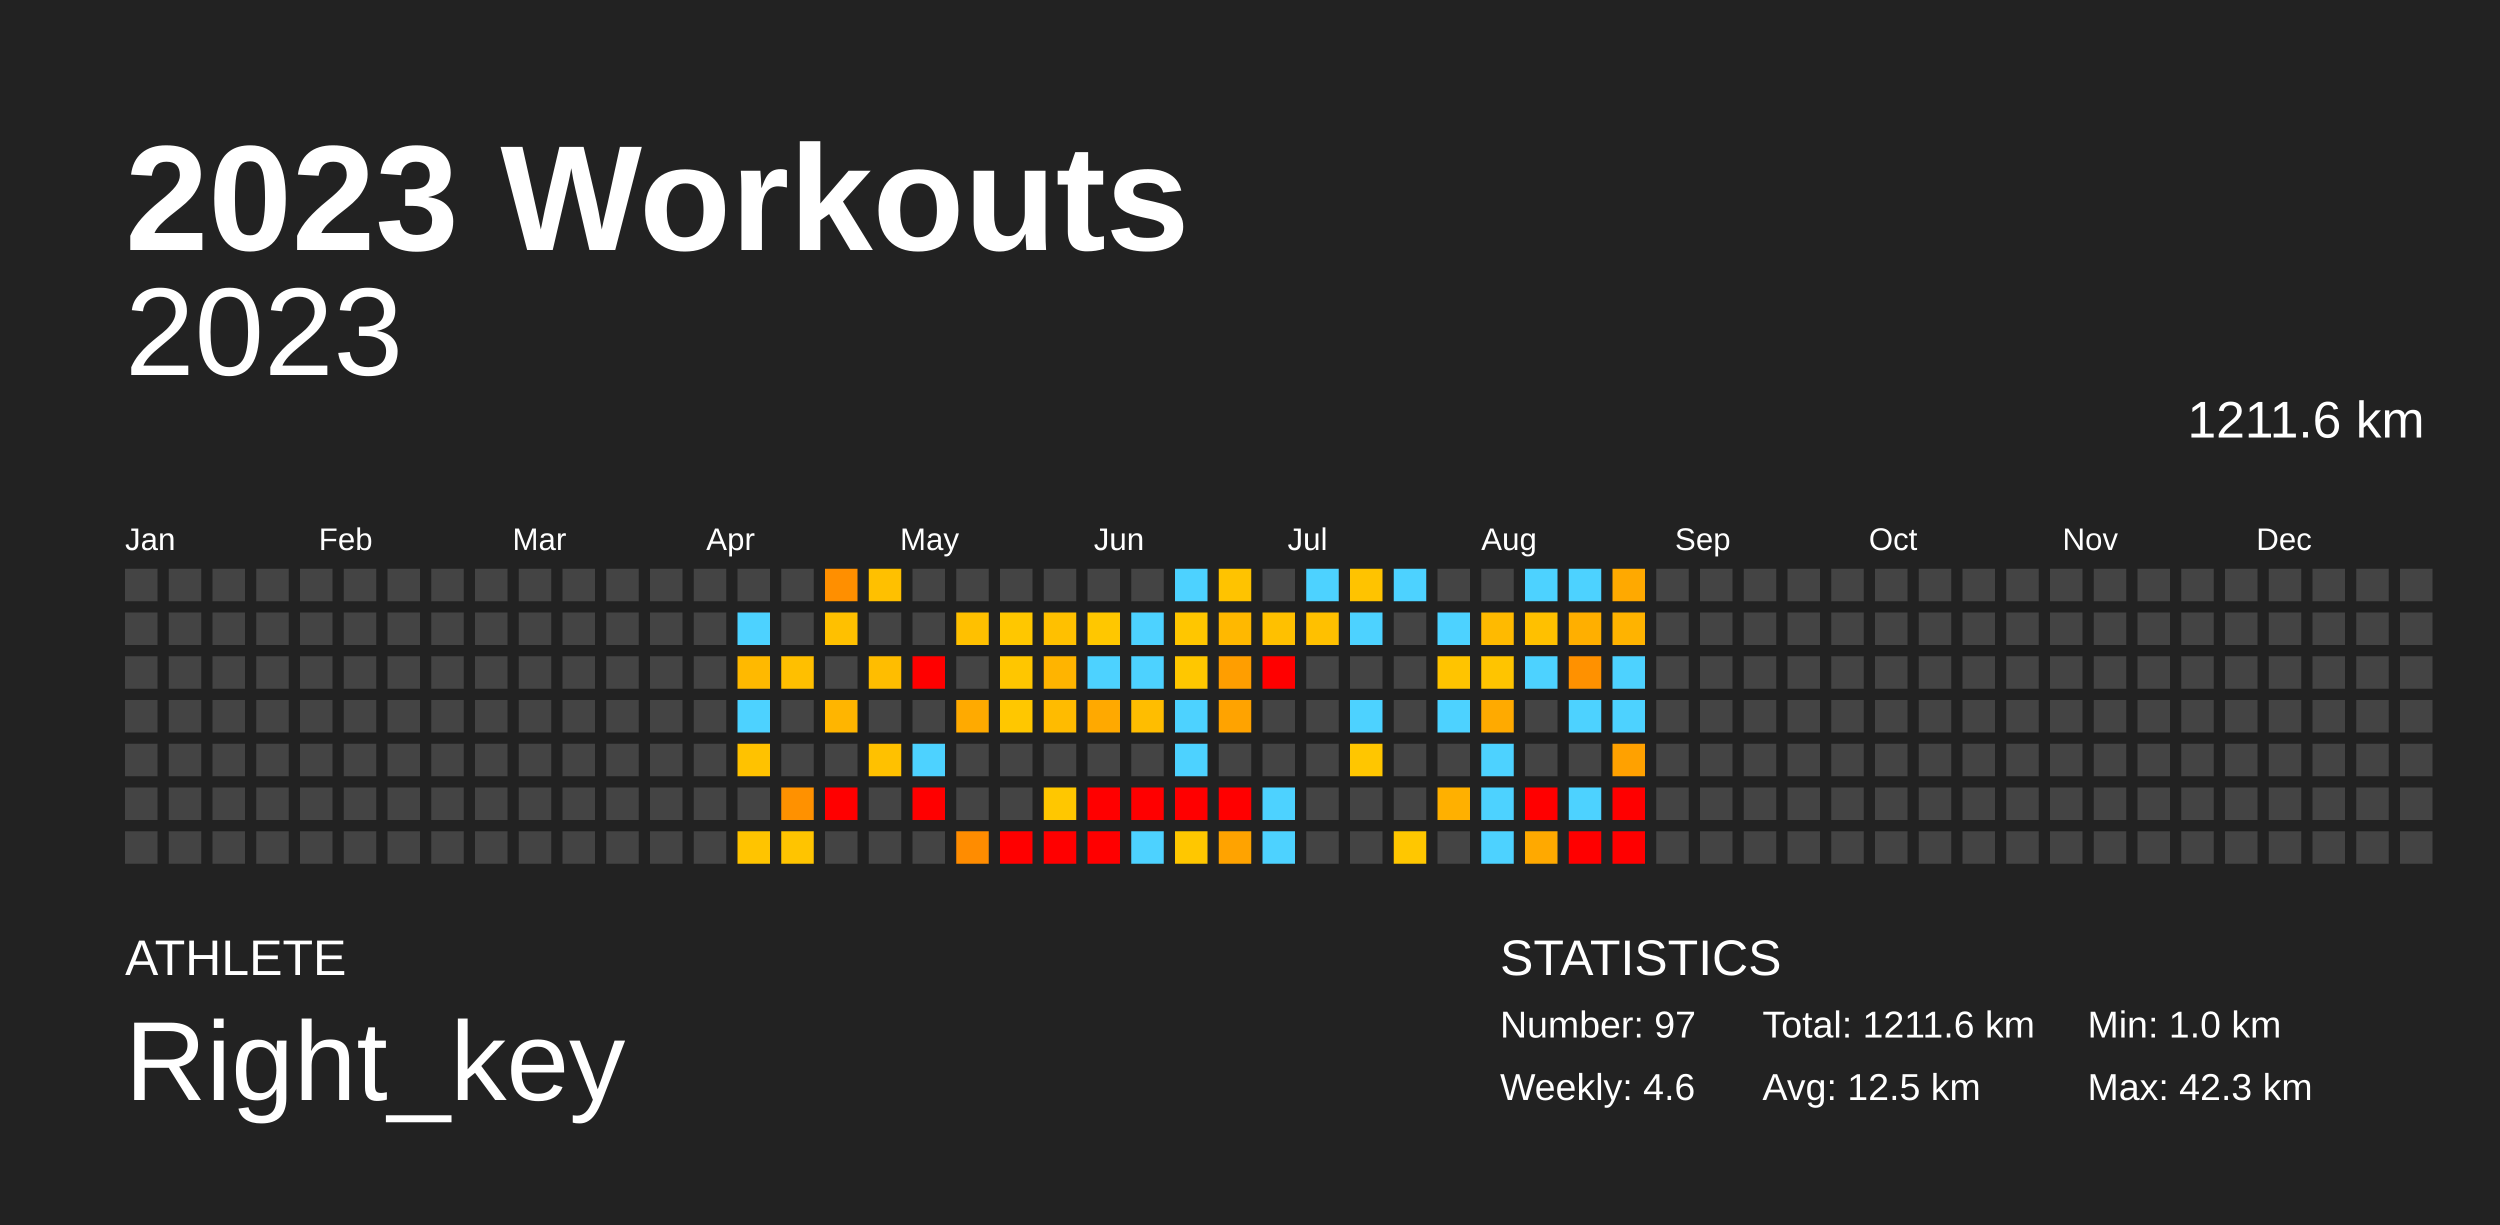
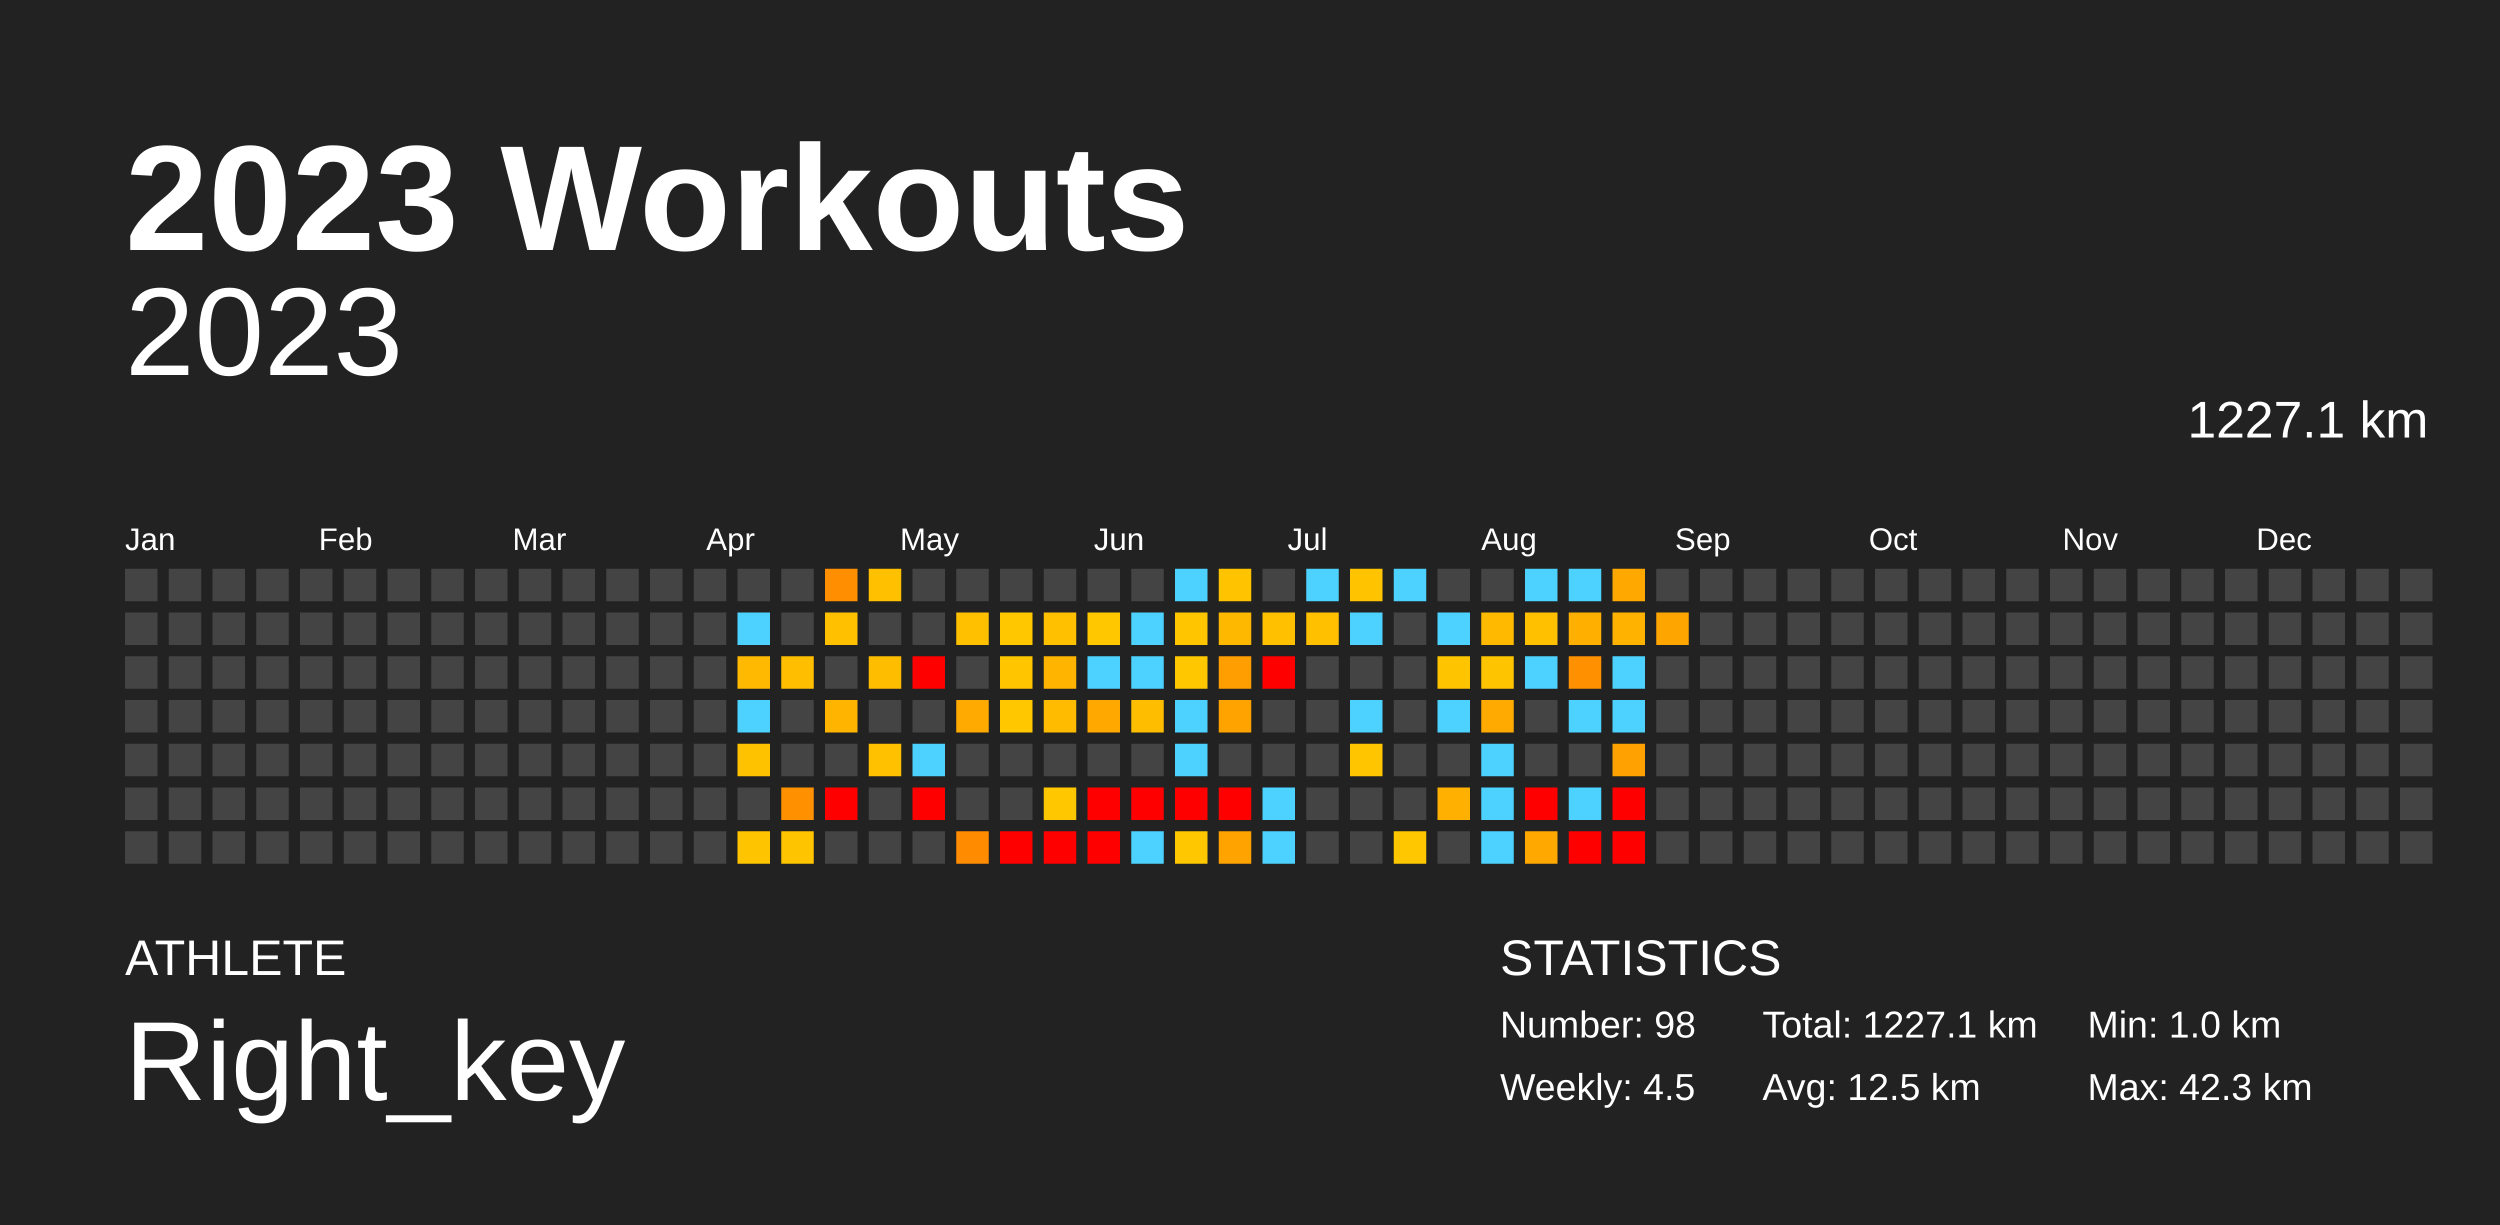
<svg xmlns="http://www.w3.org/2000/svg" baseProfile="full" height="98mm" version="1.1" viewBox="0,0,200,98" width="200mm">
  <defs />
  <rect fill="#222222" height="98" width="200" x="0" y="0" />
  <text fill="#FFFFFF" style="font-size:12px; font-family:Arial; font-weight:bold;" x="10" y="20">2023 Workouts</text>
  <text fill="#FFFFFF" style="font-size:4px; font-family:Arial" x="10" y="78">ATHLETE</text>
  <text fill="#FFFFFF" style="font-size:9px; font-family:Arial" x="10" y="88">Right_key</text>
  <text fill="#FFFFFF" style="font-size:4px; font-family:Arial" x="120" y="78">STATISTICS</text>
-   <text fill="#FFFFFF" style="font-size:3px; font-family:Arial" x="120" y="83">Number: 97</text>
-   <text fill="#FFFFFF" style="font-size:3px; font-family:Arial" x="120" y="88">Weekly: 4.6</text>
-   <text fill="#FFFFFF" style="font-size:3px; font-family:Arial" x="141" y="83">Total: 1211.6 km</text>
+   <text fill="#FFFFFF" style="font-size:3px; font-family:Arial" x="120" y="83">Number: 98</text>
+   <text fill="#FFFFFF" style="font-size:3px; font-family:Arial" x="120" y="88">Weekly: 4.5</text>
+   <text fill="#FFFFFF" style="font-size:3px; font-family:Arial" x="141" y="83">Total: 1227.1 km</text>
  <text fill="#FFFFFF" style="font-size:3px; font-family:Arial" x="141" y="88">Avg: 12.5 km</text>
  <text fill="#FFFFFF" style="font-size:3px; font-family:Arial" x="167" y="83">Min: 1.0 km</text>
  <text fill="#FFFFFF" style="font-size:3px; font-family:Arial" x="167" y="88">Max: 42.3 km</text>
  <text alignment-baseline="hanging" fill="#FFFFFF" style="font-size:10.0px; font-family:Arial;" x="10" y="30">2023</text>
-   <text alignment-baseline="hanging" fill="#FFFFFF" style="font-size:4.125px; font-family:Arial;" x="175" y="35">1211.6 km</text>
+   <text alignment-baseline="hanging" fill="#FFFFFF" style="font-size:4.125px; font-family:Arial;" x="175" y="35">1227.1 km</text>
  <text fill="#FFFFFF" style="font-size:2.5px; font-family:Arial" x="10.0" y="44">Jan</text>
  <text fill="#FFFFFF" style="font-size:2.5px; font-family:Arial" x="25.5" y="44">Feb</text>
  <text fill="#FFFFFF" style="font-size:2.5px; font-family:Arial" x="41.0" y="44">Mar</text>
  <text fill="#FFFFFF" style="font-size:2.5px; font-family:Arial" x="56.5" y="44">Apr</text>
  <text fill="#FFFFFF" style="font-size:2.5px; font-family:Arial" x="72.0" y="44">May</text>
  <text fill="#FFFFFF" style="font-size:2.5px; font-family:Arial" x="87.5" y="44">Jun</text>
  <text fill="#FFFFFF" style="font-size:2.5px; font-family:Arial" x="103.0" y="44">Jul</text>
  <text fill="#FFFFFF" style="font-size:2.5px; font-family:Arial" x="118.5" y="44">Aug</text>
  <text fill="#FFFFFF" style="font-size:2.5px; font-family:Arial" x="134.0" y="44">Sep</text>
  <text fill="#FFFFFF" style="font-size:2.5px; font-family:Arial" x="149.5" y="44">Oct</text>
  <text fill="#FFFFFF" style="font-size:2.5px; font-family:Arial" x="165.0" y="44">Nov</text>
  <text fill="#FFFFFF" style="font-size:2.5px; font-family:Arial" x="180.5" y="44">Dec</text>
  <rect fill="#444444" height="2.6" width="2.6" x="10.0" y="45.5" />
  <rect fill="#444444" height="2.6" width="2.6" x="10.0" y="49.0" />
  <rect fill="#444444" height="2.6" width="2.6" x="10.0" y="52.5" />
  <rect fill="#444444" height="2.6" width="2.6" x="10.0" y="56.0" />
  <rect fill="#444444" height="2.6" width="2.6" x="10.0" y="59.5" />
  <rect fill="#444444" height="2.6" width="2.6" x="10.0" y="63.0" />
  <rect fill="#444444" height="2.6" width="2.6" x="10.0" y="66.5" />
  <rect fill="#444444" height="2.6" width="2.6" x="13.5" y="45.5" />
  <rect fill="#444444" height="2.6" width="2.6" x="13.5" y="49.0" />
  <rect fill="#444444" height="2.6" width="2.6" x="13.5" y="52.5" />
  <rect fill="#444444" height="2.6" width="2.6" x="13.5" y="56.0" />
  <rect fill="#444444" height="2.6" width="2.6" x="13.5" y="59.5" />
  <rect fill="#444444" height="2.6" width="2.6" x="13.5" y="63.0" />
  <rect fill="#444444" height="2.6" width="2.6" x="13.5" y="66.5" />
  <rect fill="#444444" height="2.6" width="2.6" x="17.0" y="45.5" />
  <rect fill="#444444" height="2.6" width="2.6" x="17.0" y="49.0" />
  <rect fill="#444444" height="2.6" width="2.6" x="17.0" y="52.5" />
  <rect fill="#444444" height="2.6" width="2.6" x="17.0" y="56.0" />
  <rect fill="#444444" height="2.6" width="2.6" x="17.0" y="59.5" />
  <rect fill="#444444" height="2.6" width="2.6" x="17.0" y="63.0" />
  <rect fill="#444444" height="2.6" width="2.6" x="17.0" y="66.5" />
  <rect fill="#444444" height="2.6" width="2.6" x="20.5" y="45.5" />
  <rect fill="#444444" height="2.6" width="2.6" x="20.5" y="49.0" />
  <rect fill="#444444" height="2.6" width="2.6" x="20.5" y="52.5" />
  <rect fill="#444444" height="2.6" width="2.6" x="20.5" y="56.0" />
  <rect fill="#444444" height="2.6" width="2.6" x="20.5" y="59.5" />
  <rect fill="#444444" height="2.6" width="2.6" x="20.5" y="63.0" />
  <rect fill="#444444" height="2.6" width="2.6" x="20.5" y="66.5" />
  <rect fill="#444444" height="2.6" width="2.6" x="24.0" y="45.5" />
  <rect fill="#444444" height="2.6" width="2.6" x="24.0" y="49.0" />
  <rect fill="#444444" height="2.6" width="2.6" x="24.0" y="52.5" />
  <rect fill="#444444" height="2.6" width="2.6" x="24.0" y="56.0" />
  <rect fill="#444444" height="2.6" width="2.6" x="24.0" y="59.5" />
  <rect fill="#444444" height="2.6" width="2.6" x="24.0" y="63.0" />
  <rect fill="#444444" height="2.6" width="2.6" x="24.0" y="66.5" />
  <rect fill="#444444" height="2.6" width="2.6" x="27.5" y="45.5" />
  <rect fill="#444444" height="2.6" width="2.6" x="27.5" y="49.0" />
  <rect fill="#444444" height="2.6" width="2.6" x="27.5" y="52.5" />
  <rect fill="#444444" height="2.6" width="2.6" x="27.5" y="56.0" />
  <rect fill="#444444" height="2.6" width="2.6" x="27.5" y="59.5" />
  <rect fill="#444444" height="2.6" width="2.6" x="27.5" y="63.0" />
  <rect fill="#444444" height="2.6" width="2.6" x="27.5" y="66.5" />
  <rect fill="#444444" height="2.6" width="2.6" x="31.0" y="45.5" />
  <rect fill="#444444" height="2.6" width="2.6" x="31.0" y="49.0" />
  <rect fill="#444444" height="2.6" width="2.6" x="31.0" y="52.5" />
  <rect fill="#444444" height="2.6" width="2.6" x="31.0" y="56.0" />
  <rect fill="#444444" height="2.6" width="2.6" x="31.0" y="59.5" />
  <rect fill="#444444" height="2.6" width="2.6" x="31.0" y="63.0" />
  <rect fill="#444444" height="2.6" width="2.6" x="31.0" y="66.5" />
  <rect fill="#444444" height="2.6" width="2.6" x="34.5" y="45.5" />
  <rect fill="#444444" height="2.6" width="2.6" x="34.5" y="49.0" />
  <rect fill="#444444" height="2.6" width="2.6" x="34.5" y="52.5" />
  <rect fill="#444444" height="2.6" width="2.6" x="34.5" y="56.0" />
  <rect fill="#444444" height="2.6" width="2.6" x="34.5" y="59.5" />
  <rect fill="#444444" height="2.6" width="2.6" x="34.5" y="63.0" />
  <rect fill="#444444" height="2.6" width="2.6" x="34.5" y="66.5" />
  <rect fill="#444444" height="2.6" width="2.6" x="38.0" y="45.5" />
  <rect fill="#444444" height="2.6" width="2.6" x="38.0" y="49.0" />
  <rect fill="#444444" height="2.6" width="2.6" x="38.0" y="52.5" />
  <rect fill="#444444" height="2.6" width="2.6" x="38.0" y="56.0" />
  <rect fill="#444444" height="2.6" width="2.6" x="38.0" y="59.5" />
  <rect fill="#444444" height="2.6" width="2.6" x="38.0" y="63.0" />
  <rect fill="#444444" height="2.6" width="2.6" x="38.0" y="66.5" />
  <rect fill="#444444" height="2.6" width="2.6" x="41.5" y="45.5" />
  <rect fill="#444444" height="2.6" width="2.6" x="41.5" y="49.0" />
  <rect fill="#444444" height="2.6" width="2.6" x="41.5" y="52.5" />
  <rect fill="#444444" height="2.6" width="2.6" x="41.5" y="56.0" />
  <rect fill="#444444" height="2.6" width="2.6" x="41.5" y="59.5" />
  <rect fill="#444444" height="2.6" width="2.6" x="41.5" y="63.0" />
  <rect fill="#444444" height="2.6" width="2.6" x="41.5" y="66.5" />
  <rect fill="#444444" height="2.6" width="2.6" x="45.0" y="45.5" />
  <rect fill="#444444" height="2.6" width="2.6" x="45.0" y="49.0" />
  <rect fill="#444444" height="2.6" width="2.6" x="45.0" y="52.5" />
  <rect fill="#444444" height="2.6" width="2.6" x="45.0" y="56.0" />
  <rect fill="#444444" height="2.6" width="2.6" x="45.0" y="59.5" />
  <rect fill="#444444" height="2.6" width="2.6" x="45.0" y="63.0" />
  <rect fill="#444444" height="2.6" width="2.6" x="45.0" y="66.5" />
  <rect fill="#444444" height="2.6" width="2.6" x="48.5" y="45.5" />
  <rect fill="#444444" height="2.6" width="2.6" x="48.5" y="49.0" />
  <rect fill="#444444" height="2.6" width="2.6" x="48.5" y="52.5" />
  <rect fill="#444444" height="2.6" width="2.6" x="48.5" y="56.0" />
  <rect fill="#444444" height="2.6" width="2.6" x="48.5" y="59.5" />
  <rect fill="#444444" height="2.6" width="2.6" x="48.5" y="63.0" />
  <rect fill="#444444" height="2.6" width="2.6" x="48.5" y="66.5" />
  <rect fill="#444444" height="2.6" width="2.6" x="52.0" y="45.5" />
  <rect fill="#444444" height="2.6" width="2.6" x="52.0" y="49.0" />
  <rect fill="#444444" height="2.6" width="2.6" x="52.0" y="52.5" />
  <rect fill="#444444" height="2.6" width="2.6" x="52.0" y="56.0" />
  <rect fill="#444444" height="2.6" width="2.6" x="52.0" y="59.5" />
  <rect fill="#444444" height="2.6" width="2.6" x="52.0" y="63.0" />
  <rect fill="#444444" height="2.6" width="2.6" x="52.0" y="66.5" />
  <rect fill="#444444" height="2.6" width="2.6" x="55.5" y="45.5" />
  <rect fill="#444444" height="2.6" width="2.6" x="55.5" y="49.0" />
  <rect fill="#444444" height="2.6" width="2.6" x="55.5" y="52.5" />
  <rect fill="#444444" height="2.6" width="2.6" x="55.5" y="56.0" />
  <rect fill="#444444" height="2.6" width="2.6" x="55.5" y="59.5" />
  <rect fill="#444444" height="2.6" width="2.6" x="55.5" y="63.0" />
  <rect fill="#444444" height="2.6" width="2.6" x="55.5" y="66.5" />
  <rect fill="#444444" height="2.6" width="2.6" x="59.0" y="45.5" />
  <rect fill="#4dd2ff" height="2.6" width="2.6" x="59.0" y="49.0" />
  <rect fill="#ffb900" height="2.6" width="2.6" x="59.0" y="52.5" />
  <rect fill="#4dd2ff" height="2.6" width="2.6" x="59.0" y="56.0" />
  <rect fill="#ffc200" height="2.6" width="2.6" x="59.0" y="59.5" />
  <rect fill="#444444" height="2.6" width="2.6" x="59.0" y="63.0" />
  <rect fill="#ffc400" height="2.6" width="2.6" x="59.0" y="66.5" />
  <rect fill="#444444" height="2.6" width="2.6" x="62.5" y="45.5" />
  <rect fill="#444444" height="2.6" width="2.6" x="62.5" y="49.0" />
  <rect fill="#ffbf00" height="2.6" width="2.6" x="62.5" y="52.5" />
  <rect fill="#444444" height="2.6" width="2.6" x="62.5" y="56.0" />
  <rect fill="#444444" height="2.6" width="2.6" x="62.5" y="59.5" />
  <rect fill="#ff9100" height="2.6" width="2.6" x="62.5" y="63.0" />
  <rect fill="#ffc400" height="2.6" width="2.6" x="62.5" y="66.5" />
  <rect fill="#ff8f00" height="2.6" width="2.6" x="66.0" y="45.5" />
  <rect fill="#ffc000" height="2.6" width="2.6" x="66.0" y="49.0" />
  <rect fill="#444444" height="2.6" width="2.6" x="66.0" y="52.5" />
  <rect fill="#ffb500" height="2.6" width="2.6" x="66.0" y="56.0" />
  <rect fill="#444444" height="2.6" width="2.6" x="66.0" y="59.5" />
  <rect fill="red" height="2.6" width="2.6" x="66.0" y="63.0" />
  <rect fill="#444444" height="2.6" width="2.6" x="66.0" y="66.5" />
  <rect fill="#ffc000" height="2.6" width="2.6" x="69.5" y="45.5" />
  <rect fill="#444444" height="2.6" width="2.6" x="69.5" y="49.0" />
  <rect fill="#ffbd00" height="2.6" width="2.6" x="69.5" y="52.5" />
  <rect fill="#444444" height="2.6" width="2.6" x="69.5" y="56.0" />
  <rect fill="#ffc100" height="2.6" width="2.6" x="69.5" y="59.5" />
  <rect fill="#444444" height="2.6" width="2.6" x="69.5" y="63.0" />
  <rect fill="#444444" height="2.6" width="2.6" x="69.5" y="66.5" />
  <rect fill="#444444" height="2.6" width="2.6" x="73.0" y="45.5" />
  <rect fill="#444444" height="2.6" width="2.6" x="73.0" y="49.0" />
  <rect fill="red" height="2.6" width="2.6" x="73.0" y="52.5" />
  <rect fill="#444444" height="2.6" width="2.6" x="73.0" y="56.0" />
  <rect fill="#4dd2ff" height="2.6" width="2.6" x="73.0" y="59.5" />
  <rect fill="red" height="2.6" width="2.6" x="73.0" y="63.0" />
  <rect fill="#444444" height="2.6" width="2.6" x="73.0" y="66.5" />
  <rect fill="#444444" height="2.6" width="2.6" x="76.5" y="45.5" />
  <rect fill="#ffc000" height="2.6" width="2.6" x="76.5" y="49.0" />
  <rect fill="#444444" height="2.6" width="2.6" x="76.5" y="52.5" />
  <rect fill="#ffaa00" height="2.6" width="2.6" x="76.5" y="56.0" />
  <rect fill="#444444" height="2.6" width="2.6" x="76.5" y="59.5" />
  <rect fill="#444444" height="2.6" width="2.6" x="76.5" y="63.0" />
  <rect fill="#ff8c00" height="2.6" width="2.6" x="76.5" y="66.5" />
  <rect fill="#444444" height="2.6" width="2.6" x="80.0" y="45.5" />
  <rect fill="#ffc700" height="2.6" width="2.6" x="80.0" y="49.0" />
  <rect fill="#ffc600" height="2.6" width="2.6" x="80.0" y="52.5" />
  <rect fill="#ffc700" height="2.6" width="2.6" x="80.0" y="56.0" />
  <rect fill="#444444" height="2.6" width="2.6" x="80.0" y="59.5" />
  <rect fill="#444444" height="2.6" width="2.6" x="80.0" y="63.0" />
  <rect fill="red" height="2.6" width="2.6" x="80.0" y="66.5" />
  <rect fill="#444444" height="2.6" width="2.6" x="83.5" y="45.5" />
  <rect fill="#ffc000" height="2.6" width="2.6" x="83.5" y="49.0" />
  <rect fill="#ffb400" height="2.6" width="2.6" x="83.5" y="52.5" />
  <rect fill="#ffbb00" height="2.6" width="2.6" x="83.5" y="56.0" />
  <rect fill="#444444" height="2.6" width="2.6" x="83.5" y="59.5" />
  <rect fill="#ffc700" height="2.6" width="2.6" x="83.5" y="63.0" />
  <rect fill="red" height="2.6" width="2.6" x="83.5" y="66.5" />
  <rect fill="#444444" height="2.6" width="2.6" x="87.0" y="45.5" />
  <rect fill="#ffc700" height="2.6" width="2.6" x="87.0" y="49.0" />
  <rect fill="#4dd2ff" height="2.6" width="2.6" x="87.0" y="52.5" />
  <rect fill="#ffa900" height="2.6" width="2.6" x="87.0" y="56.0" />
  <rect fill="#444444" height="2.6" width="2.6" x="87.0" y="59.5" />
  <rect fill="red" height="2.6" width="2.6" x="87.0" y="63.0" />
  <rect fill="red" height="2.6" width="2.6" x="87.0" y="66.5" />
  <rect fill="#444444" height="2.6" width="2.6" x="90.5" y="45.5" />
  <rect fill="#4dd2ff" height="2.6" width="2.6" x="90.5" y="49.0" />
  <rect fill="#4dd2ff" height="2.6" width="2.6" x="90.5" y="52.5" />
  <rect fill="#ffbd00" height="2.6" width="2.6" x="90.5" y="56.0" />
  <rect fill="#444444" height="2.6" width="2.6" x="90.5" y="59.5" />
  <rect fill="red" height="2.6" width="2.6" x="90.5" y="63.0" />
  <rect fill="#4dd2ff" height="2.6" width="2.6" x="90.5" y="66.5" />
  <rect fill="#4dd2ff" height="2.6" width="2.6" x="94.0" y="45.5" />
  <rect fill="#ffc600" height="2.6" width="2.6" x="94.0" y="49.0" />
  <rect fill="#ffc700" height="2.6" width="2.6" x="94.0" y="52.5" />
  <rect fill="#4dd2ff" height="2.6" width="2.6" x="94.0" y="56.0" />
  <rect fill="#4dd2ff" height="2.6" width="2.6" x="94.0" y="59.5" />
  <rect fill="red" height="2.6" width="2.6" x="94.0" y="63.0" />
  <rect fill="#ffc700" height="2.6" width="2.6" x="94.0" y="66.5" />
  <rect fill="#ffc300" height="2.6" width="2.6" x="97.5" y="45.5" />
  <rect fill="#ffb800" height="2.6" width="2.6" x="97.5" y="49.0" />
  <rect fill="#ff9e00" height="2.6" width="2.6" x="97.5" y="52.5" />
  <rect fill="#ffa300" height="2.6" width="2.6" x="97.5" y="56.0" />
  <rect fill="#444444" height="2.6" width="2.6" x="97.5" y="59.5" />
  <rect fill="red" height="2.6" width="2.6" x="97.5" y="63.0" />
  <rect fill="#ffa300" height="2.6" width="2.6" x="97.5" y="66.5" />
  <rect fill="#444444" height="2.6" width="2.6" x="101.0" y="45.5" />
  <rect fill="#ffc000" height="2.6" width="2.6" x="101.0" y="49.0" />
  <rect fill="red" height="2.6" width="2.6" x="101.0" y="52.5" />
  <rect fill="#444444" height="2.6" width="2.6" x="101.0" y="56.0" />
  <rect fill="#444444" height="2.6" width="2.6" x="101.0" y="59.5" />
  <rect fill="#4dd2ff" height="2.6" width="2.6" x="101.0" y="63.0" />
  <rect fill="#4dd2ff" height="2.6" width="2.6" x="101.0" y="66.5" />
  <rect fill="#4dd2ff" height="2.6" width="2.6" x="104.5" y="45.5" />
  <rect fill="#ffc000" height="2.6" width="2.6" x="104.5" y="49.0" />
  <rect fill="#444444" height="2.6" width="2.6" x="104.5" y="52.5" />
  <rect fill="#444444" height="2.6" width="2.6" x="104.5" y="56.0" />
  <rect fill="#444444" height="2.6" width="2.6" x="104.5" y="59.5" />
  <rect fill="#444444" height="2.6" width="2.6" x="104.5" y="63.0" />
  <rect fill="#444444" height="2.6" width="2.6" x="104.5" y="66.5" />
  <rect fill="#ffc300" height="2.6" width="2.6" x="108.0" y="45.5" />
  <rect fill="#4dd2ff" height="2.6" width="2.6" x="108.0" y="49.0" />
  <rect fill="#444444" height="2.6" width="2.6" x="108.0" y="52.5" />
  <rect fill="#4dd2ff" height="2.6" width="2.6" x="108.0" y="56.0" />
  <rect fill="#ffc600" height="2.6" width="2.6" x="108.0" y="59.5" />
  <rect fill="#444444" height="2.6" width="2.6" x="108.0" y="63.0" />
  <rect fill="#444444" height="2.6" width="2.6" x="108.0" y="66.5" />
  <rect fill="#4dd2ff" height="2.6" width="2.6" x="111.5" y="45.5" />
  <rect fill="#444444" height="2.6" width="2.6" x="111.5" y="49.0" />
  <rect fill="#444444" height="2.6" width="2.6" x="111.5" y="52.5" />
  <rect fill="#444444" height="2.6" width="2.6" x="111.5" y="56.0" />
  <rect fill="#444444" height="2.6" width="2.6" x="111.5" y="59.5" />
  <rect fill="#444444" height="2.6" width="2.6" x="111.5" y="63.0" />
  <rect fill="#ffc700" height="2.6" width="2.6" x="111.5" y="66.5" />
  <rect fill="#444444" height="2.6" width="2.6" x="115.0" y="45.5" />
  <rect fill="#4dd2ff" height="2.6" width="2.6" x="115.0" y="49.0" />
  <rect fill="#ffc400" height="2.6" width="2.6" x="115.0" y="52.5" />
  <rect fill="#4dd2ff" height="2.6" width="2.6" x="115.0" y="56.0" />
  <rect fill="#444444" height="2.6" width="2.6" x="115.0" y="59.5" />
  <rect fill="#ffb000" height="2.6" width="2.6" x="115.0" y="63.0" />
  <rect fill="#444444" height="2.6" width="2.6" x="115.0" y="66.5" />
  <rect fill="#444444" height="2.6" width="2.6" x="118.5" y="45.5" />
  <rect fill="#ffba00" height="2.6" width="2.6" x="118.5" y="49.0" />
  <rect fill="#ffc400" height="2.6" width="2.6" x="118.5" y="52.5" />
  <rect fill="#ffaa00" height="2.6" width="2.6" x="118.5" y="56.0" />
  <rect fill="#4dd2ff" height="2.6" width="2.6" x="118.5" y="59.5" />
  <rect fill="#4dd2ff" height="2.6" width="2.6" x="118.5" y="63.0" />
  <rect fill="#4dd2ff" height="2.6" width="2.6" x="118.5" y="66.5" />
  <rect fill="#4dd2ff" height="2.6" width="2.6" x="122.0" y="45.5" />
  <rect fill="#ffc000" height="2.6" width="2.6" x="122.0" y="49.0" />
  <rect fill="#4dd2ff" height="2.6" width="2.6" x="122.0" y="52.5" />
  <rect fill="#444444" height="2.6" width="2.6" x="122.0" y="56.0" />
  <rect fill="#444444" height="2.6" width="2.6" x="122.0" y="59.5" />
  <rect fill="red" height="2.6" width="2.6" x="122.0" y="63.0" />
  <rect fill="#ffa900" height="2.6" width="2.6" x="122.0" y="66.5" />
  <rect fill="#4dd2ff" height="2.6" width="2.6" x="125.5" y="45.5" />
  <rect fill="#ffaf00" height="2.6" width="2.6" x="125.5" y="49.0" />
  <rect fill="#ff9100" height="2.6" width="2.6" x="125.5" y="52.5" />
  <rect fill="#4dd2ff" height="2.6" width="2.6" x="125.5" y="56.0" />
  <rect fill="#444444" height="2.6" width="2.6" x="125.5" y="59.5" />
  <rect fill="#4dd2ff" height="2.6" width="2.6" x="125.5" y="63.0" />
  <rect fill="red" height="2.6" width="2.6" x="125.5" y="66.5" />
  <rect fill="#ffa900" height="2.6" width="2.6" x="129.0" y="45.5" />
  <rect fill="#ffb300" height="2.6" width="2.6" x="129.0" y="49.0" />
  <rect fill="#4dd2ff" height="2.6" width="2.6" x="129.0" y="52.5" />
  <rect fill="#4dd2ff" height="2.6" width="2.6" x="129.0" y="56.0" />
  <rect fill="#ffa100" height="2.6" width="2.6" x="129.0" y="59.5" />
  <rect fill="red" height="2.6" width="2.6" x="129.0" y="63.0" />
  <rect fill="red" height="2.6" width="2.6" x="129.0" y="66.5" />
  <rect fill="#444444" height="2.6" width="2.6" x="132.5" y="45.5" />
-   <rect fill="#444444" height="2.6" width="2.6" x="132.5" y="49.0" />
+   <rect fill="#ffa500" height="2.6" width="2.6" x="132.5" y="49.0" />
  <rect fill="#444444" height="2.6" width="2.6" x="132.5" y="52.5" />
  <rect fill="#444444" height="2.6" width="2.6" x="132.5" y="56.0" />
  <rect fill="#444444" height="2.6" width="2.6" x="132.5" y="59.5" />
  <rect fill="#444444" height="2.6" width="2.6" x="132.5" y="63.0" />
  <rect fill="#444444" height="2.6" width="2.6" x="132.5" y="66.5" />
  <rect fill="#444444" height="2.6" width="2.6" x="136.0" y="45.5" />
  <rect fill="#444444" height="2.6" width="2.6" x="136.0" y="49.0" />
  <rect fill="#444444" height="2.6" width="2.6" x="136.0" y="52.5" />
  <rect fill="#444444" height="2.6" width="2.6" x="136.0" y="56.0" />
  <rect fill="#444444" height="2.6" width="2.6" x="136.0" y="59.5" />
  <rect fill="#444444" height="2.6" width="2.6" x="136.0" y="63.0" />
  <rect fill="#444444" height="2.6" width="2.6" x="136.0" y="66.5" />
  <rect fill="#444444" height="2.6" width="2.6" x="139.5" y="45.5" />
  <rect fill="#444444" height="2.6" width="2.6" x="139.5" y="49.0" />
  <rect fill="#444444" height="2.6" width="2.6" x="139.5" y="52.5" />
  <rect fill="#444444" height="2.6" width="2.6" x="139.5" y="56.0" />
  <rect fill="#444444" height="2.6" width="2.6" x="139.5" y="59.5" />
  <rect fill="#444444" height="2.6" width="2.6" x="139.5" y="63.0" />
  <rect fill="#444444" height="2.6" width="2.6" x="139.5" y="66.5" />
  <rect fill="#444444" height="2.6" width="2.6" x="143.0" y="45.5" />
  <rect fill="#444444" height="2.6" width="2.6" x="143.0" y="49.0" />
  <rect fill="#444444" height="2.6" width="2.6" x="143.0" y="52.5" />
  <rect fill="#444444" height="2.6" width="2.6" x="143.0" y="56.0" />
  <rect fill="#444444" height="2.6" width="2.6" x="143.0" y="59.5" />
  <rect fill="#444444" height="2.6" width="2.6" x="143.0" y="63.0" />
  <rect fill="#444444" height="2.6" width="2.6" x="143.0" y="66.5" />
  <rect fill="#444444" height="2.6" width="2.6" x="146.5" y="45.5" />
  <rect fill="#444444" height="2.6" width="2.6" x="146.5" y="49.0" />
  <rect fill="#444444" height="2.6" width="2.6" x="146.5" y="52.5" />
  <rect fill="#444444" height="2.6" width="2.6" x="146.5" y="56.0" />
  <rect fill="#444444" height="2.6" width="2.6" x="146.5" y="59.5" />
  <rect fill="#444444" height="2.6" width="2.6" x="146.5" y="63.0" />
  <rect fill="#444444" height="2.6" width="2.6" x="146.5" y="66.5" />
  <rect fill="#444444" height="2.6" width="2.6" x="150.0" y="45.5" />
  <rect fill="#444444" height="2.6" width="2.6" x="150.0" y="49.0" />
  <rect fill="#444444" height="2.6" width="2.6" x="150.0" y="52.5" />
  <rect fill="#444444" height="2.6" width="2.6" x="150.0" y="56.0" />
  <rect fill="#444444" height="2.6" width="2.6" x="150.0" y="59.5" />
  <rect fill="#444444" height="2.6" width="2.6" x="150.0" y="63.0" />
  <rect fill="#444444" height="2.6" width="2.6" x="150.0" y="66.5" />
  <rect fill="#444444" height="2.6" width="2.6" x="153.5" y="45.5" />
  <rect fill="#444444" height="2.6" width="2.6" x="153.5" y="49.0" />
  <rect fill="#444444" height="2.6" width="2.6" x="153.5" y="52.5" />
  <rect fill="#444444" height="2.6" width="2.6" x="153.5" y="56.0" />
  <rect fill="#444444" height="2.6" width="2.6" x="153.5" y="59.5" />
  <rect fill="#444444" height="2.6" width="2.6" x="153.5" y="63.0" />
  <rect fill="#444444" height="2.6" width="2.6" x="153.5" y="66.5" />
  <rect fill="#444444" height="2.6" width="2.6" x="157.0" y="45.5" />
  <rect fill="#444444" height="2.6" width="2.6" x="157.0" y="49.0" />
  <rect fill="#444444" height="2.6" width="2.6" x="157.0" y="52.5" />
  <rect fill="#444444" height="2.6" width="2.6" x="157.0" y="56.0" />
  <rect fill="#444444" height="2.6" width="2.6" x="157.0" y="59.5" />
  <rect fill="#444444" height="2.6" width="2.6" x="157.0" y="63.0" />
  <rect fill="#444444" height="2.6" width="2.6" x="157.0" y="66.5" />
  <rect fill="#444444" height="2.6" width="2.6" x="160.5" y="45.5" />
  <rect fill="#444444" height="2.6" width="2.6" x="160.5" y="49.0" />
  <rect fill="#444444" height="2.6" width="2.6" x="160.5" y="52.5" />
  <rect fill="#444444" height="2.6" width="2.6" x="160.5" y="56.0" />
  <rect fill="#444444" height="2.6" width="2.6" x="160.5" y="59.5" />
  <rect fill="#444444" height="2.6" width="2.6" x="160.5" y="63.0" />
  <rect fill="#444444" height="2.6" width="2.6" x="160.5" y="66.5" />
  <rect fill="#444444" height="2.6" width="2.6" x="164.0" y="45.5" />
  <rect fill="#444444" height="2.6" width="2.6" x="164.0" y="49.0" />
  <rect fill="#444444" height="2.6" width="2.6" x="164.0" y="52.5" />
  <rect fill="#444444" height="2.6" width="2.6" x="164.0" y="56.0" />
  <rect fill="#444444" height="2.6" width="2.6" x="164.0" y="59.5" />
  <rect fill="#444444" height="2.6" width="2.6" x="164.0" y="63.0" />
  <rect fill="#444444" height="2.6" width="2.6" x="164.0" y="66.5" />
  <rect fill="#444444" height="2.6" width="2.6" x="167.5" y="45.5" />
  <rect fill="#444444" height="2.6" width="2.6" x="167.5" y="49.0" />
  <rect fill="#444444" height="2.6" width="2.6" x="167.5" y="52.5" />
  <rect fill="#444444" height="2.6" width="2.6" x="167.5" y="56.0" />
  <rect fill="#444444" height="2.6" width="2.6" x="167.5" y="59.5" />
  <rect fill="#444444" height="2.6" width="2.6" x="167.5" y="63.0" />
  <rect fill="#444444" height="2.6" width="2.6" x="167.5" y="66.5" />
  <rect fill="#444444" height="2.6" width="2.6" x="171.0" y="45.5" />
  <rect fill="#444444" height="2.6" width="2.6" x="171.0" y="49.0" />
  <rect fill="#444444" height="2.6" width="2.6" x="171.0" y="52.5" />
  <rect fill="#444444" height="2.6" width="2.6" x="171.0" y="56.0" />
  <rect fill="#444444" height="2.6" width="2.6" x="171.0" y="59.5" />
  <rect fill="#444444" height="2.6" width="2.6" x="171.0" y="63.0" />
  <rect fill="#444444" height="2.6" width="2.6" x="171.0" y="66.5" />
  <rect fill="#444444" height="2.6" width="2.6" x="174.5" y="45.5" />
  <rect fill="#444444" height="2.6" width="2.6" x="174.5" y="49.0" />
  <rect fill="#444444" height="2.6" width="2.6" x="174.5" y="52.5" />
  <rect fill="#444444" height="2.6" width="2.6" x="174.5" y="56.0" />
  <rect fill="#444444" height="2.6" width="2.6" x="174.5" y="59.5" />
  <rect fill="#444444" height="2.6" width="2.6" x="174.5" y="63.0" />
  <rect fill="#444444" height="2.6" width="2.6" x="174.5" y="66.5" />
  <rect fill="#444444" height="2.6" width="2.6" x="178.0" y="45.5" />
  <rect fill="#444444" height="2.6" width="2.6" x="178.0" y="49.0" />
  <rect fill="#444444" height="2.6" width="2.6" x="178.0" y="52.5" />
  <rect fill="#444444" height="2.6" width="2.6" x="178.0" y="56.0" />
  <rect fill="#444444" height="2.6" width="2.6" x="178.0" y="59.5" />
  <rect fill="#444444" height="2.6" width="2.6" x="178.0" y="63.0" />
  <rect fill="#444444" height="2.6" width="2.6" x="178.0" y="66.5" />
  <rect fill="#444444" height="2.6" width="2.6" x="181.5" y="45.5" />
  <rect fill="#444444" height="2.6" width="2.6" x="181.5" y="49.0" />
  <rect fill="#444444" height="2.6" width="2.6" x="181.5" y="52.5" />
  <rect fill="#444444" height="2.6" width="2.6" x="181.5" y="56.0" />
  <rect fill="#444444" height="2.6" width="2.6" x="181.5" y="59.5" />
  <rect fill="#444444" height="2.6" width="2.6" x="181.5" y="63.0" />
  <rect fill="#444444" height="2.6" width="2.6" x="181.5" y="66.5" />
  <rect fill="#444444" height="2.6" width="2.6" x="185.0" y="45.5" />
  <rect fill="#444444" height="2.6" width="2.6" x="185.0" y="49.0" />
  <rect fill="#444444" height="2.6" width="2.6" x="185.0" y="52.5" />
  <rect fill="#444444" height="2.6" width="2.6" x="185.0" y="56.0" />
  <rect fill="#444444" height="2.6" width="2.6" x="185.0" y="59.5" />
  <rect fill="#444444" height="2.6" width="2.6" x="185.0" y="63.0" />
  <rect fill="#444444" height="2.6" width="2.6" x="185.0" y="66.5" />
  <rect fill="#444444" height="2.6" width="2.6" x="188.5" y="45.5" />
  <rect fill="#444444" height="2.6" width="2.6" x="188.5" y="49.0" />
  <rect fill="#444444" height="2.6" width="2.6" x="188.5" y="52.5" />
  <rect fill="#444444" height="2.6" width="2.6" x="188.5" y="56.0" />
  <rect fill="#444444" height="2.6" width="2.6" x="188.5" y="59.5" />
  <rect fill="#444444" height="2.6" width="2.6" x="188.5" y="63.0" />
  <rect fill="#444444" height="2.6" width="2.6" x="188.5" y="66.5" />
  <rect fill="#444444" height="2.6" width="2.6" x="192.0" y="45.5" />
  <rect fill="#444444" height="2.6" width="2.6" x="192.0" y="49.0" />
  <rect fill="#444444" height="2.6" width="2.6" x="192.0" y="52.5" />
  <rect fill="#444444" height="2.6" width="2.6" x="192.0" y="56.0" />
  <rect fill="#444444" height="2.6" width="2.6" x="192.0" y="59.5" />
  <rect fill="#444444" height="2.6" width="2.6" x="192.0" y="63.0" />
  <rect fill="#444444" height="2.6" width="2.6" x="192.0" y="66.5" />
</svg>
